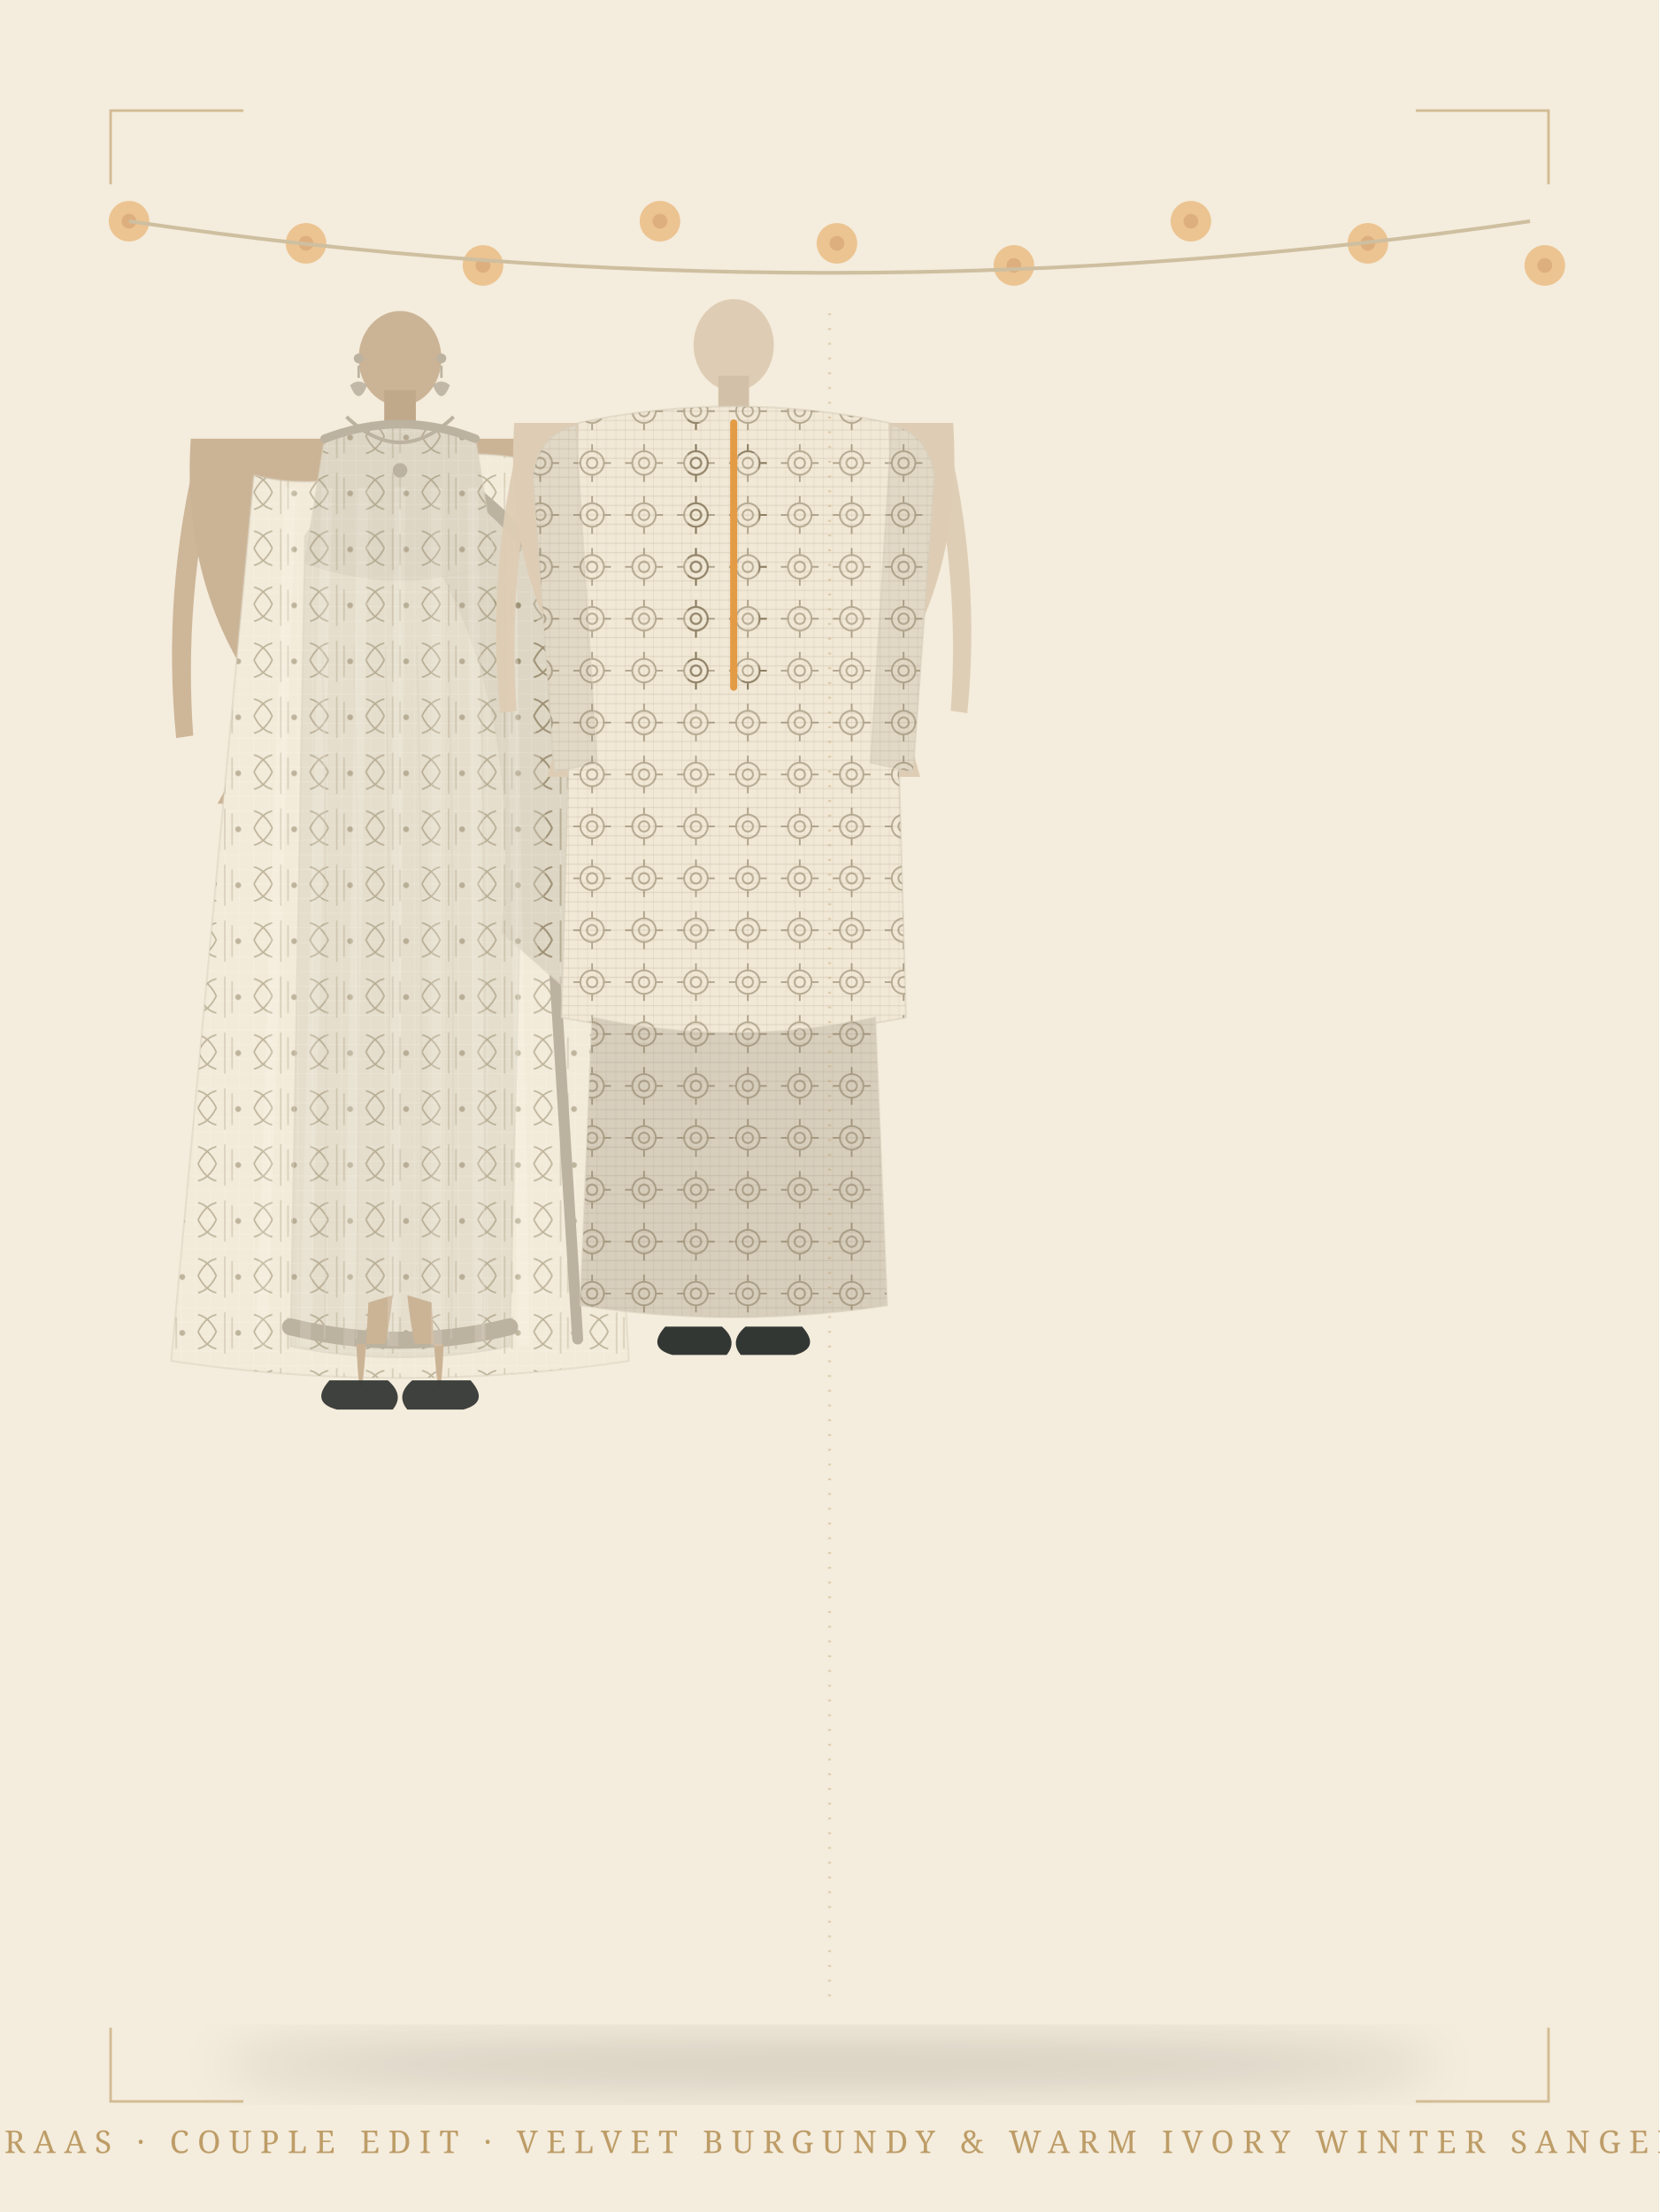
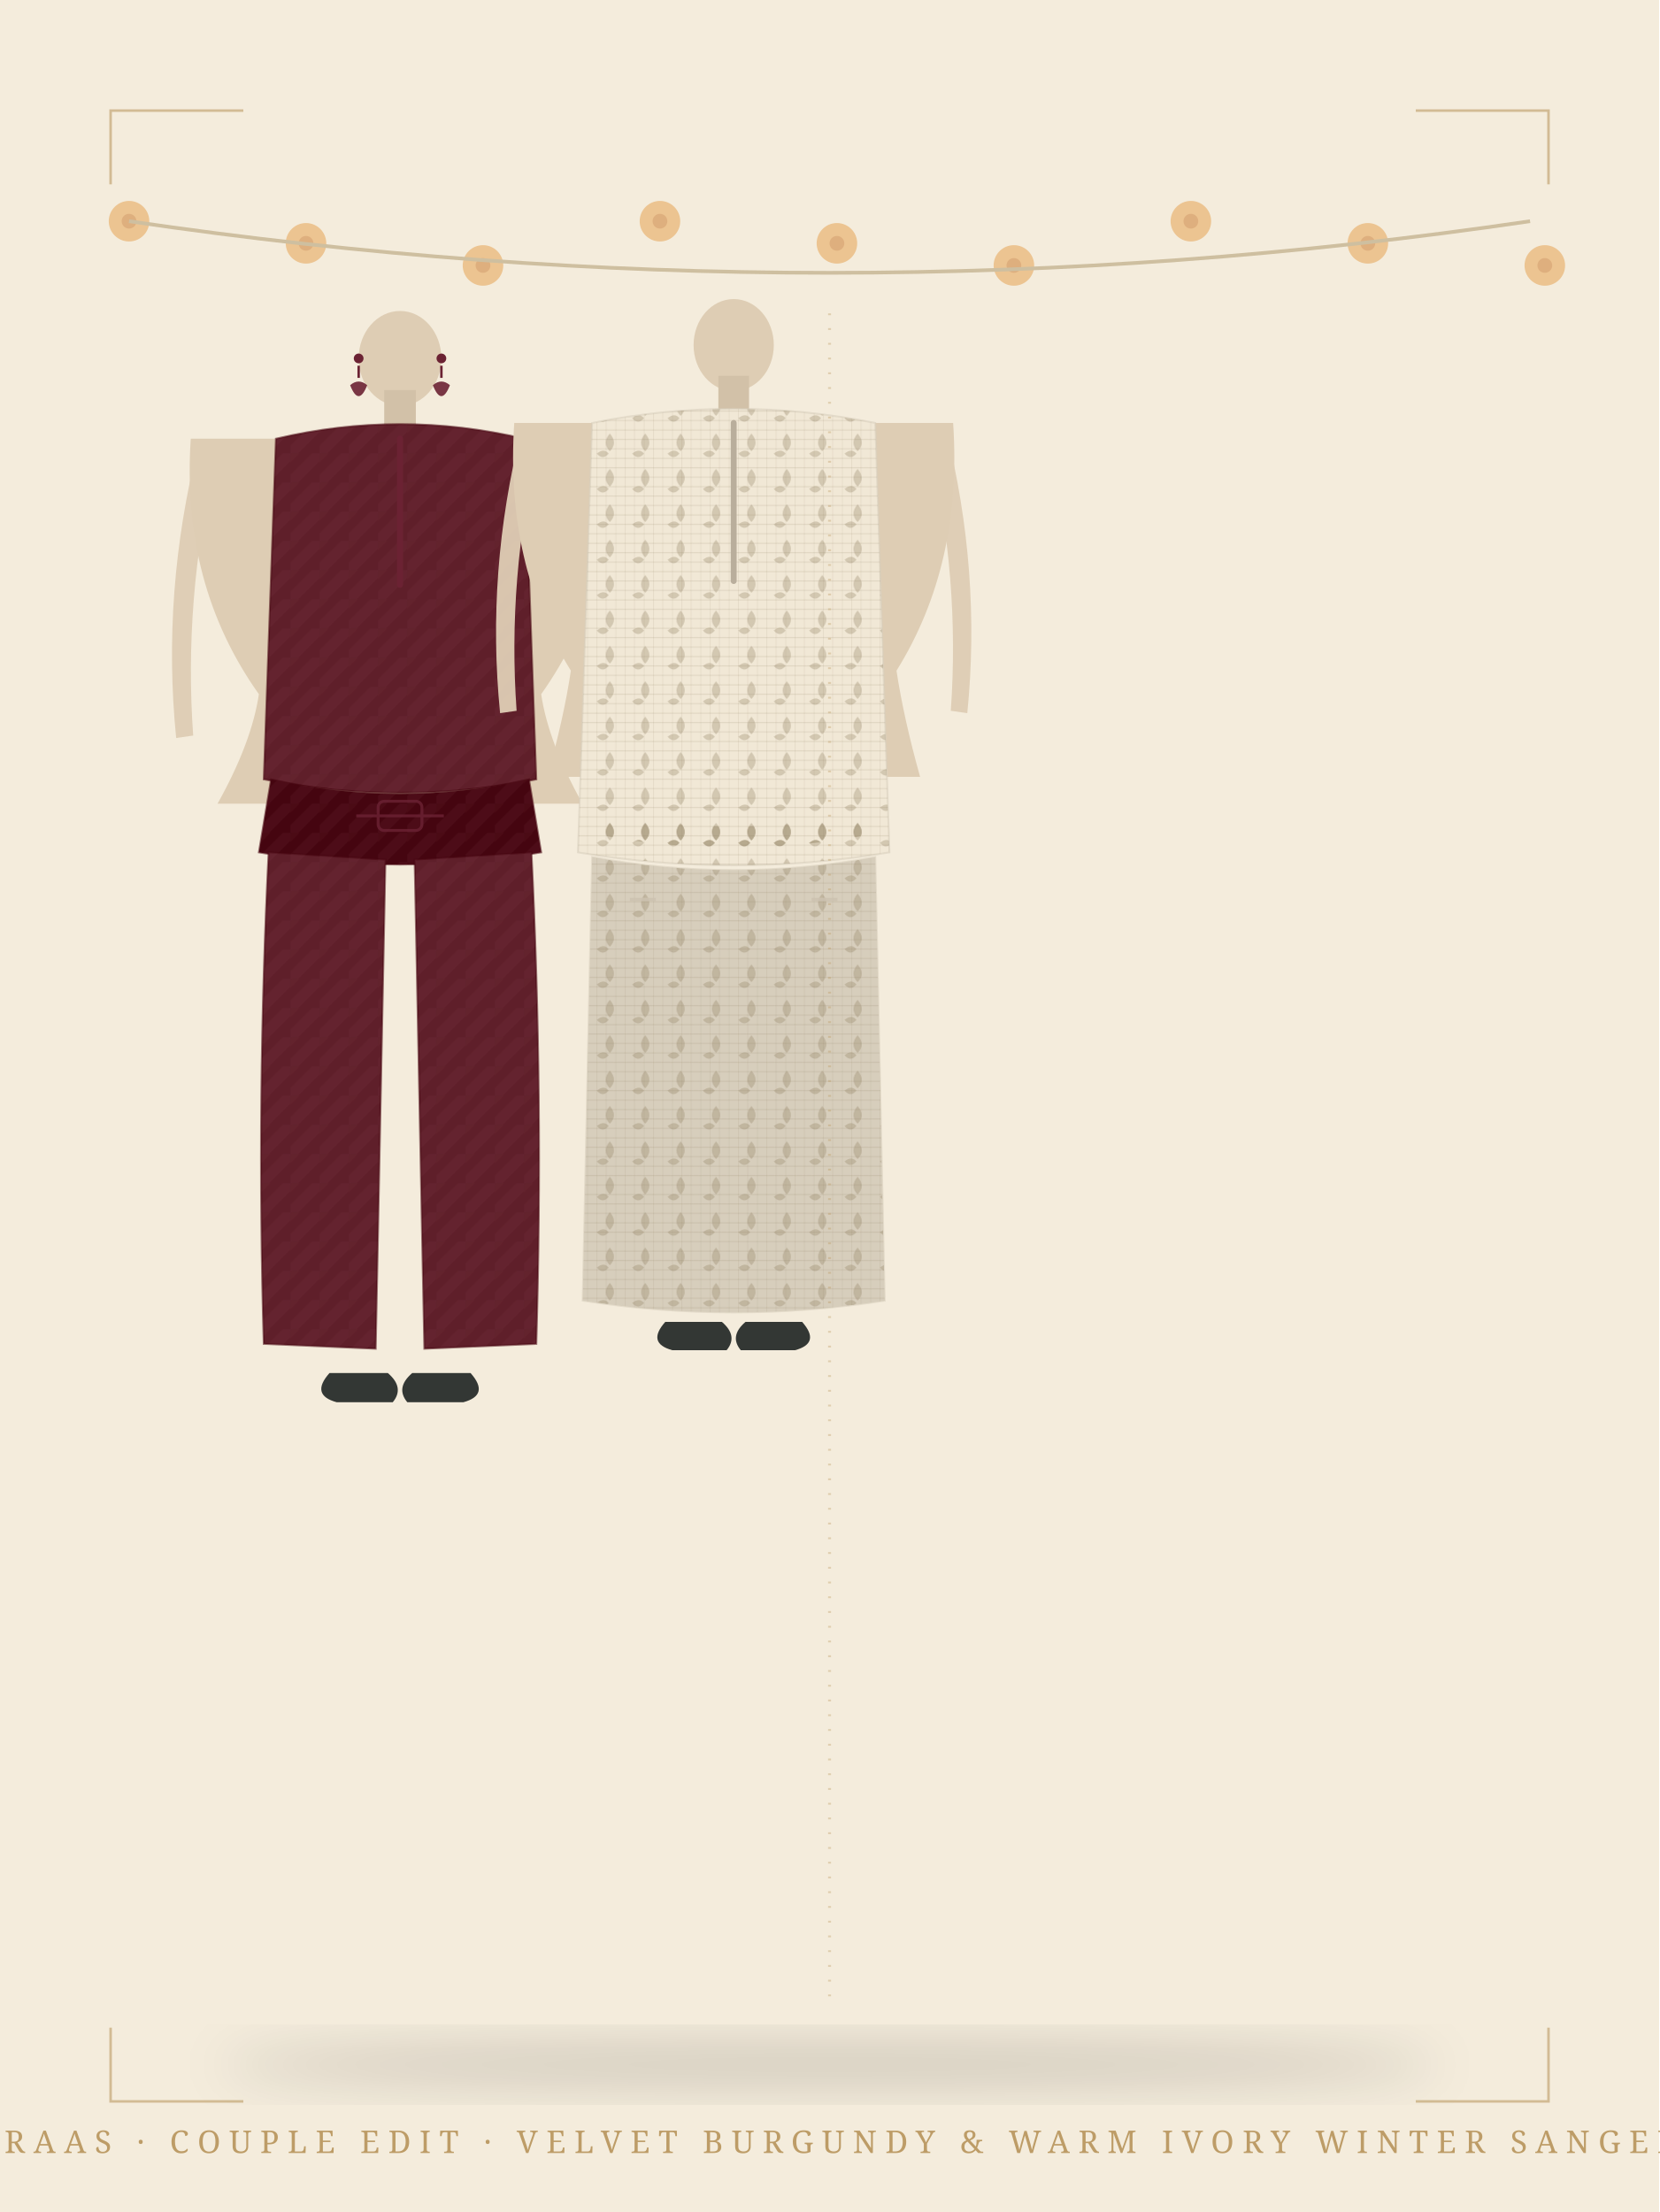
<svg xmlns="http://www.w3.org/2000/svg" viewBox="0 0 900 1200" width="900" height="1200">
  <defs>
-     <pattern id="f-cv1eef5k5h" patternUnits="userSpaceOnUse" width="24" height="24">
-       <rect width="24" height="24" fill="#FFFDF7" opacity="0.12" />
-       <path d="M0 6 H24 M0 18 H24 M6 0 V24 M18 0 V24" stroke="#FFFDF7" stroke-width="0.7" opacity="0.2" fill="none" />
+     <pattern id="f-cvwk3gbch" patternUnits="userSpaceOnUse" width="24" height="24">
+       <path d="M-8 32 L32 -8" stroke="#874752" stroke-width="9" opacity="0.12" />
+       <path d="M-8 12 L12 -8" stroke="#874752" stroke-width="5" opacity="0.08" />
    </pattern>
-     <pattern id="k-cv1eef5k5h" patternUnits="userSpaceOnUse" width="46" height="46">
-       <g fill="none" stroke="#8E7F60" stroke-width="1.3" opacity="0.75">
-         <path d="M8 22 q6 -12 15 -14 M23 22 q-6 -12 -15 -14 M8 22 q6 12 15 14 M23 22 q-6 12 -15 14" />
-         <path d="M30 6 v34 M36 10 v26" opacity="0.5" />
-         <circle cx="41" cy="23" r="2.4" fill="#8E7F60" stroke="none" />
-       </g>
-     </pattern>
-     <pattern id="f-cv1eef5k5m" patternUnits="userSpaceOnUse" width="24" height="24">
+     <pattern id="f-cvwk3gbcm" patternUnits="userSpaceOnUse" width="24" height="24">
      <path d="M0 6 H24 M0 14 H24 M0 22 H24" stroke="#8B7C5E" stroke-width="0.8" opacity="0.18" fill="none" />
      <path d="M6 0 V24 M14 0 V24 M22 0 V24" stroke="#8B7C5E" stroke-width="0.6" opacity="0.13" fill="none" />
    </pattern>
-     <pattern id="k-cv1eef5k5m" patternUnits="userSpaceOnUse" width="44" height="44">
-       <g opacity="0.7" fill="none" stroke="#7E6F52" stroke-width="1.5">
-         <circle cx="22" cy="22" r="10" />
-         <circle cx="22" cy="22" r="4.4" />
-         <path d="M22 6 v6 M22 32 v6 M6 22 h6 M32 22 h6" />
+     <pattern id="k-cvwk3gbcm" patternUnits="userSpaceOnUse" width="30" height="30">
+       <g fill="#8C7C5C" opacity="0.42">
+         <path d="M15 5 q7 8 0 15 q-7 -7 0 -15z" />
+         <path d="M4 22 q6 -5 10 0 q-5 6 -10 0z" />
      </g>
    </pattern>
    <filter id="soft">
      <feGaussianBlur stdDeviation="14" />
    </filter>
  </defs>
  <rect width="900" height="1200" fill="#F4ECDC" />
  <g opacity="0.5">
    <circle cx="70" cy="120" r="11" fill="#E39B45" />
    <circle cx="70" cy="120" r="4" fill="#C8711F" />
    <circle cx="166" cy="132" r="11" fill="#E39B45" />
    <circle cx="166" cy="132" r="4" fill="#C8711F" />
    <circle cx="262" cy="144" r="11" fill="#E39B45" />
    <circle cx="262" cy="144" r="4" fill="#C8711F" />
    <circle cx="358" cy="120" r="11" fill="#E39B45" />
    <circle cx="358" cy="120" r="4" fill="#C8711F" />
    <circle cx="454" cy="132" r="11" fill="#E39B45" />
    <circle cx="454" cy="132" r="4" fill="#C8711F" />
    <circle cx="550" cy="144" r="11" fill="#E39B45" />
    <circle cx="550" cy="144" r="4" fill="#C8711F" />
    <circle cx="646" cy="120" r="11" fill="#E39B45" />
    <circle cx="646" cy="120" r="4" fill="#C8711F" />
    <circle cx="742" cy="132" r="11" fill="#E39B45" />
    <circle cx="742" cy="132" r="4" fill="#C8711F" />
    <circle cx="838" cy="144" r="11" fill="#E39B45" />
    <circle cx="838" cy="144" r="4" fill="#C8711F" />
    <path d="M70 120 Q450 176 830 120" stroke="#A89163" stroke-width="2" fill="none" />
  </g>
  <g transform="translate(-80 40) scale(0.66)">
-     <g opacity="0.94">
+     <g>
+       <ellipse cx="450" cy="234" rx="34" ry="39" fill="#DECDB4" />
+       <path d="M437 260 h26 v46 h-26z" fill="#d2c1a8" />
+       <path d="M284 306 q-30 120 -18 240 l14 -2 q-8 -112 18 -224z" fill="#DECDB4" opacity="0.95" />
+       <path d="M616 306 q30 120 18 240 l-14 -2 q8 -112 -18 -224z" fill="#DECDB4" opacity="0.95" />
+       <path d="M278 300 Q270 420 334 510 Q328 550 300 600 L600 600 Q572 550 566 510 Q630 420 622 300 Z" fill="#DECDB4" />
+     </g>
+     <clipPath id="cc-cvwk3gbch-1">
+       <path d="M348 300 Q450 276 552 300 L562 580 Q450 602 338 580 Z" />
+     </clipPath>
+     <path d="M348 300 Q450 276 552 300 L562 580 Q450 602 338 580 Z" fill="#5F1F2A" stroke="#450510" stroke-width="1.6" stroke-opacity="0.55" />
+     <g clip-path="url(#cc-cvwk3gbch-1)">
+       <path d="M348 300 Q450 276 552 300 L562 580 Q450 602 338 580 Z" fill="url(#f-cvwk3gbch)" />
+     </g>
+     <path d="M450 300 V420" fill="none" stroke="#6B2233" stroke-width="5" stroke-linecap="round" />
+     <clipPath id="cc-cvwk3gbch-2">
+       <path d="M344 580 Q450 604 556 580 L566 640 Q450 660 334 640 Z" />
+     </clipPath>
+     <path d="M344 580 Q450 604 556 580 L566 640 Q450 660 334 640 Z" fill="#450510" stroke="#450510" stroke-width="1.6" stroke-opacity="0.55" />
+     <g clip-path="url(#cc-cvwk3gbch-2)">
+       <path d="M344 580 Q450 604 556 580 L566 640 Q450 660 334 640 Z" fill="url(#f-cvwk3gbch)" />
+     </g>
+     <g stroke="#6B2233" stroke-width="2.4" opacity="0.8" fill="none">
+       <path d="M414 610 h72" />
+       <rect x="432" y="598" width="36" height="24" rx="5" />
+     </g>
+     <clipPath id="cc-cvwk3gbch-3">
+       <path d="M342 640 q-10 200 -4 404 l92 4 q4 -204 8 -402z" />
+     </clipPath>
+     <path d="M342 640 q-10 200 -4 404 l92 4 q4 -204 8 -402z" fill="#5F1F2A" stroke="#450510" stroke-width="1.6" stroke-opacity="0.55" />
+     <g clip-path="url(#cc-cvwk3gbch-3)">
+       <path d="M342 640 q-10 200 -4 404 l92 4 q4 -204 8 -402z" fill="url(#f-cvwk3gbch)" />
+     </g>
+     <clipPath id="cc-cvwk3gbch-4">
+       <path d="M558 640 q10 200 4 404 l-92 4 q-4 -204 -8 -402z" />
+     </clipPath>
+     <path d="M558 640 q10 200 4 404 l-92 4 q-4 -204 -8 -402z" fill="#5F1F2A" stroke="#450510" stroke-width="1.6" stroke-opacity="0.55" />
+     <g clip-path="url(#cc-cvwk3gbch-4)">
+       <path d="M558 640 q10 200 4 404 l-92 4 q-4 -204 -8 -402z" fill="url(#f-cvwk3gbch)" />
+     </g>
+     <g fill="#2A2E2C" opacity="0.95">
+       <path d="M392 1068 q-16 18 6 24 h46 q10 -12 -4 -24z" />
+       <path d="M508 1068 q16 18 -6 24 h-46 q-10 -12 4 -24z" />
+     </g>
+     <g>
      <g>
-         <ellipse cx="450" cy="234" rx="34" ry="39" fill="#C9B092" />
-         <path d="M437 260 h26 v46 h-26z" fill="#bda486" />
-         <path d="M284 306 q-30 120 -18 240 l14 -2 q-8 -112 18 -224z" fill="#C9B092" opacity="0.95" />
-         <path d="M616 306 q30 120 18 240 l-14 -2 q8 -112 -18 -224z" fill="#C9B092" opacity="0.95" />
-         <path d="M278 300 Q270 420 334 510 Q328 550 300 600 L600 600 Q572 550 566 510 Q630 420 622 300 Z" fill="#C9B092" />
-       </g>
-       <clipPath id="cc-cv1eef5k5h-1">
-         <path d="M262 1058 Q450 1086 638 1058 L596 330 Q520 300 452 322 Q380 344 330 330 Z" />
-       </clipPath>
-       <path d="M262 1058 Q450 1086 638 1058 L596 330 Q520 300 452 322 Q380 344 330 330 Z" fill="#F1E8D6" stroke="#d7cebc" stroke-width="1.6" stroke-opacity="0.55" />
-       <g clip-path="url(#cc-cv1eef5k5h-1)">
-         <path d="M262 1058 Q450 1086 638 1058 L596 330 Q520 300 452 322 Q380 344 330 330 Z" fill="url(#f-cv1eef5k5h)" />
-         <path d="M262 1058 Q450 1086 638 1058 L596 330 Q520 300 452 322 Q380 344 330 330 Z" fill="url(#k-cv1eef5k5h)" opacity="0.72" />
-       </g>
-       <clipPath id="cc-cv1eef5k5h-2">
-         <path d="M452 322 Q400 340 372 380 L360 1046 Q450 1064 540 1046 L556 388 Q520 344 452 322Z" />
-       </clipPath>
-       <path d="M452 322 Q400 340 372 380 L360 1046 Q450 1064 540 1046 L556 388 Q520 344 452 322Z" fill="#e1d8c6" stroke="#d7cebc" stroke-width="1.6" stroke-opacity="0.55" />
-       <g clip-path="url(#cc-cv1eef5k5h-2)">
-         <path d="M452 322 Q400 340 372 380 L360 1046 Q450 1064 540 1046 L556 388 Q520 344 452 322Z" fill="url(#f-cv1eef5k5h)" />
-         <path d="M452 322 Q400 340 372 380 L360 1046 Q450 1064 540 1046 L556 388 Q520 344 452 322Z" fill="url(#k-cv1eef5k5h)" opacity="0.72" />
-       </g>
-       <path d="M360 1030 Q450 1052 540 1030" fill="none" stroke="#B9AE9C" stroke-width="14" stroke-linecap="round" />
-       <path d="M556 400 L596 1040" fill="none" stroke="#B9AE9C" stroke-width="9" stroke-linecap="round" />
-       <clipPath id="cc-cv1eef5k5h-3">
-         <path d="M470 318 Q560 366 604 470 Q648 600 618 780 L534 706 Q548 560 502 448 Q470 372 430 342 Z" />
-       </clipPath>
-       <path d="M470 318 Q560 366 604 470 Q648 600 618 780 L534 706 Q548 560 502 448 Q470 372 430 342 Z" fill="#d7cebc" stroke="#d7cebc" stroke-width="1.6" stroke-opacity="0.55" />
-       <g clip-path="url(#cc-cv1eef5k5h-3)">
-         <path d="M470 318 Q560 366 604 470 Q648 600 618 780 L534 706 Q548 560 502 448 Q470 372 430 342 Z" fill="url(#f-cv1eef5k5h)" />
-         <path d="M470 318 Q560 366 604 470 Q648 600 618 780 L534 706 Q548 560 502 448 Q470 372 430 342 Z" fill="url(#k-cv1eef5k5h)" opacity="0.72" />
-       </g>
-       <path d="M470 318 Q560 366 604 470 Q648 600 618 780" fill="none" stroke="#B9AE9C" stroke-width="11" stroke-linecap="round" />
-       <path d="M540 430 Q600 560 576 720" fill="none" stroke="url(#k-cv1eef5k5h)" stroke-width="26" stroke-linecap="round" opacity="0.95" />
-       <g>
-         <path d="M386 470 q6 260 2 570" stroke="#d7cebc" stroke-width="1.4" opacity="0.4" fill="none" />
-         <path d="M412 470 q6 260 2 570" stroke="#d7cebc" stroke-width="1.4" opacity="0.4" fill="none" />
-         <path d="M438 470 q6 260 2 570" stroke="#d7cebc" stroke-width="1.4" opacity="0.4" fill="none" />
-         <path d="M464 470 q6 260 2 570" stroke="#d7cebc" stroke-width="1.4" opacity="0.4" fill="none" />
-         <path d="M490 470 q6 260 2 570" stroke="#d7cebc" stroke-width="1.4" opacity="0.4" fill="none" />
-         <path d="M516 470 q6 260 2 570" stroke="#d7cebc" stroke-width="1.4" opacity="0.4" fill="none" />
-       </g>
-       <clipPath id="cc-cv1eef5k5h-4">
-         <path d="M388 300 Q450 274 512 300 L528 402 Q450 430 372 402 Z" />
-       </clipPath>
-       <path d="M388 300 Q450 274 512 300 L528 402 Q450 430 372 402 Z" fill="#d7cebc" stroke="#d7cebc" stroke-width="1.6" stroke-opacity="0.55" />
-       <g clip-path="url(#cc-cv1eef5k5h-4)">
-         <path d="M388 300 Q450 274 512 300 L528 402 Q450 430 372 402 Z" fill="url(#f-cv1eef5k5h)" />
-         <path d="M388 300 Q450 274 512 300 L528 402 Q450 430 372 402 Z" fill="url(#k-cv1eef5k5h)" opacity="0.72" />
-       </g>
-       <path d="M388 300 Q450 276 512 300" fill="none" stroke="#B9AE9C" stroke-width="7" stroke-linecap="round" />
-       <g>
-         <path d="M424 1010 q-6 120 -10 34 l24 0 q4 -20 6 -40z" fill="#C9B092" />
-         <path d="M476 1010 q6 120 10 34 l-24 0 q-4 -20 -6 -40z" fill="#C9B092" />
-       </g>
-       <g fill="#2A2E2C" opacity="0.95">
-         <path d="M392 1074 q-16 18 6 24 h46 q10 -12 -4 -24z" />
-         <path d="M508 1074 q16 18 -6 24 h-46 q-10 -12 4 -24z" />
+         <circle cx="416" cy="234" r="4" fill="#6B2233" />
+         <path d="M416 240 l0 10" stroke="#6B2233" stroke-width="2" />
+         <path d="M409 256 Q416 274 423 256 Q416 250 409 256z" fill="#6B2233" opacity="0.9" />
      </g>
      <g>
-         <g>
-           <circle cx="416" cy="234" r="4" fill="#B9AE9C" />
-           <path d="M416 240 l0 10" stroke="#B9AE9C" stroke-width="2" />
-           <path d="M409 256 Q416 274 423 256 Q416 250 409 256z" fill="#B9AE9C" opacity="0.9" />
-         </g>
-         <g>
-           <circle cx="484" cy="234" r="4" fill="#B9AE9C" />
-           <path d="M484 240 l0 10" stroke="#B9AE9C" stroke-width="2" />
-           <path d="M477 256 Q484 274 491 256 Q484 250 477 256z" fill="#B9AE9C" opacity="0.9" />
-         </g>
-       </g>
-       <g fill="none" stroke="#B9AE9C" stroke-width="3">
-         <path d="M406 282 Q450 324 494 282" />
-       </g>
-       <g fill="#B9AE9C">
-         <circle cx="450" cy="326" r="6" />
-       </g>
-       <g opacity="0.15">
-         <path d="M360 340 L336 1046" stroke="#FFFDF7" stroke-width="9" fill="none" />
-         <path d="M390 340 L372 1046" stroke="#FFFDF7" stroke-width="9" fill="none" />
-         <path d="M420 340 L408 1046" stroke="#FFFDF7" stroke-width="9" fill="none" />
-         <path d="M450 340 L444 1046" stroke="#FFFDF7" stroke-width="9" fill="none" />
-         <path d="M480 340 L480 1046" stroke="#FFFDF7" stroke-width="9" fill="none" />
-         <path d="M510 340 L516 1046" stroke="#FFFDF7" stroke-width="9" fill="none" />
-         <path d="M540 340 L552 1046" stroke="#FFFDF7" stroke-width="9" fill="none" />
+         <circle cx="484" cy="234" r="4" fill="#6B2233" />
+         <path d="M484 240 l0 10" stroke="#6B2233" stroke-width="2" />
+         <path d="M477 256 Q484 274 491 256 Q484 250 477 256z" fill="#6B2233" opacity="0.9" />
      </g>
    </g>
  </g>
  <g transform="translate(110 40) scale(0.64)">
    <g>
      <ellipse cx="450" cy="230" rx="34" ry="39" fill="#DECDB4" />
      <path d="M437 256 h26 v46 h-26z" fill="#d2c1a8" />
      <path d="M270 302 q-30 120 -18 240 l14 -2 q-8 -112 18 -224z" fill="#DECDB4" opacity="0.95" />
      <path d="M630 302 q30 120 18 240 l-14 -2 q8 -112 -18 -224z" fill="#DECDB4" opacity="0.95" />
      <path d="M264 296 Q256 416 312 506 Q306 546 292 596 L608 596 Q594 546 588 506 Q644 416 636 296 Z" fill="#DECDB4" />
    </g>
-     <clipPath id="cc-cv1eef5k5m-1">
-       <path d="M318 296 Q450 268 582 296 L596 800 Q450 828 304 800 Z" />
+     <clipPath id="cc-cvwk3gbcm-1">
+       <path d="M330 296 Q450 272 570 296 L582 660 Q450 682 318 660 Z" />
    </clipPath>
-     <path d="M318 296 Q450 268 582 296 L596 800 Q450 828 304 800 Z" fill="#F1E8D6" stroke="#d7cebc" stroke-width="1.6" stroke-opacity="0.55" />
-     <g clip-path="url(#cc-cv1eef5k5m-1)">
-       <path d="M318 296 Q450 268 582 296 L596 800 Q450 828 304 800 Z" fill="url(#f-cv1eef5k5m)" />
-       <path d="M318 296 Q450 268 582 296 L596 800 Q450 828 304 800 Z" fill="url(#k-cv1eef5k5m)" opacity="0.72" />
+     <path d="M330 296 Q450 272 570 296 L582 660 Q450 682 318 660 Z" fill="#F1E8D6" stroke="#d7cebc" stroke-width="1.6" stroke-opacity="0.55" />
+     <g clip-path="url(#cc-cvwk3gbcm-1)">
+       <path d="M330 296 Q450 272 570 296 L582 660 Q450 682 318 660 Z" fill="url(#f-cvwk3gbcm)" />
+       <path d="M330 296 Q450 272 570 296 L582 660 Q450 682 318 660 Z" fill="url(#k-cvwk3gbcm)" opacity="0.72" />
    </g>
-     <path d="M450 296 V520" fill="none" stroke="#E39B45" stroke-width="6" stroke-linecap="round" />
-     <g>
-       <circle cx="450" cy="330" r="3.2" fill="#E39B45" />
-       <circle cx="450" cy="374" r="3.2" fill="#E39B45" />
-       <circle cx="450" cy="418" r="3.2" fill="#E39B45" />
-       <circle cx="450" cy="462" r="3.2" fill="#E39B45" />
-       <circle cx="450" cy="506" r="3.2" fill="#E39B45" />
+     <path d="M450 296 V430" fill="none" stroke="#B9AE9C" stroke-width="5" stroke-linecap="round" />
+     <path d="M336 636 Q450 658 564 636" fill="none" stroke="url(#k-cvwk3gbcm)" stroke-width="18" stroke-linecap="round" opacity="0.95" />
+     <clipPath id="cc-cvwk3gbcm-2">
+       <path d="M330 664 Q450 686 570 664 L578 1040 Q450 1060 322 1040 Z" />
+     </clipPath>
+     <path d="M330 664 Q450 686 570 664 L578 1040 Q450 1060 322 1040 Z" fill="#d7cebc" stroke="#d7cebc" stroke-width="1.6" stroke-opacity="0.55" />
+     <g clip-path="url(#cc-cvwk3gbcm-2)">
+       <path d="M330 664 Q450 686 570 664 L578 1040 Q450 1060 322 1040 Z" fill="url(#f-cvwk3gbcm)" />
+       <path d="M330 664 Q450 686 570 664 L578 1040 Q450 1060 322 1040 Z" fill="url(#k-cvwk3gbcm)" opacity="0.72" />
    </g>
-     <clipPath id="cc-cv1eef5k5m-2">
-       <path d="M316 298 q-32 8 -36 44 l18 250 l36 -8 z" />
-     </clipPath>
-     <path d="M316 298 q-32 8 -36 44 l18 250 l36 -8 z" fill="#e1d8c6" stroke="#d7cebc" stroke-width="1.6" stroke-opacity="0.55" />
-     <g clip-path="url(#cc-cv1eef5k5m-2)">
-       <path d="M316 298 q-32 8 -36 44 l18 250 l36 -8 z" fill="url(#f-cv1eef5k5m)" />
-       <path d="M316 298 q-32 8 -36 44 l18 250 l36 -8 z" fill="url(#k-cv1eef5k5m)" opacity="0.72" />
-     </g>
-     <clipPath id="cc-cv1eef5k5m-3">
-       <path d="M584 298 q32 8 36 44 l-18 250 l-36 -8 z" />
-     </clipPath>
-     <path d="M584 298 q32 8 36 44 l-18 250 l-36 -8 z" fill="#e1d8c6" stroke="#d7cebc" stroke-width="1.6" stroke-opacity="0.55" />
-     <g clip-path="url(#cc-cv1eef5k5m-3)">
-       <path d="M584 298 q32 8 36 44 l-18 250 l-36 -8 z" fill="url(#f-cv1eef5k5m)" />
-       <path d="M584 298 q32 8 36 44 l-18 250 l-36 -8 z" fill="url(#k-cv1eef5k5m)" opacity="0.72" />
-     </g>
-     <path d="M420 306 q30 18 60 0 l0 210 q-30 16 -60 0z" fill="none" stroke="url(#k-cv1eef5k5m)" stroke-width="18" stroke-linecap="round" opacity="0.95" />
-     <clipPath id="cc-cv1eef5k5m-4">
-       <path d="M330 800 Q450 826 570 800 L580 1044 Q450 1064 320 1044 Z" />
-     </clipPath>
-     <path d="M330 800 Q450 826 570 800 L580 1044 Q450 1064 320 1044 Z" fill="#d7cebc" stroke="#d7cebc" stroke-width="1.6" stroke-opacity="0.55" />
-     <g clip-path="url(#cc-cv1eef5k5m-4)">
-       <path d="M330 800 Q450 826 570 800 L580 1044 Q450 1064 320 1044 Z" fill="url(#f-cv1eef5k5m)" />
-       <path d="M330 800 Q450 826 570 800 L580 1044 Q450 1064 320 1044 Z" fill="url(#k-cv1eef5k5m)" opacity="0.72" />
-     </g>
-     <g stroke="#d7cebc" stroke-width="1.6" opacity="0.5" fill="none">
-       <path d="M450 810 V1040" />
+     <g stroke="#cdc2b0" stroke-width="3" opacity="0.85" fill="none">
+       <path d="M362 700 h22 M516 700 h22" />
    </g>
    <g fill="#2A2E2C" opacity="0.95">
-       <path d="M392 1062 q-16 18 6 24 h46 q10 -12 -4 -24z" />
-       <path d="M508 1062 q16 18 -6 24 h-46 q-10 -12 4 -24z" />
+       <path d="M392 1058 q-16 18 6 24 h46 q10 -12 -4 -24z" />
+       <path d="M508 1058 q16 18 -6 24 h-46 q-10 -12 4 -24z" />
    </g>
  </g>
  <ellipse cx="450" cy="1120" rx="330" ry="18" fill="#000" opacity="0.12" filter="url(#soft)" />
  <path d="M450 170 V1090" stroke="#B7945A" stroke-width="1.6" opacity="0.35" stroke-dasharray="1 7" />
  <g fill="none" stroke="#B7945A" opacity="0.55" stroke-width="1.4">
    <path d="M60 100 V60 H132" />
    <path d="M768 60 H840 V100" />
    <path d="M60 1100 V1140 H132" />
    <path d="M768 1140 H840 V1100" />
  </g>
  <text x="450" y="1168" text-anchor="middle" font-family="Georgia, serif" font-size="17" letter-spacing="4.6" fill="#B7945A" opacity="0.9">VIRAAS · COUPLE EDIT · VELVET BURGUNDY &amp; WARM IVORY WINTER SANGEET</text>
</svg>
